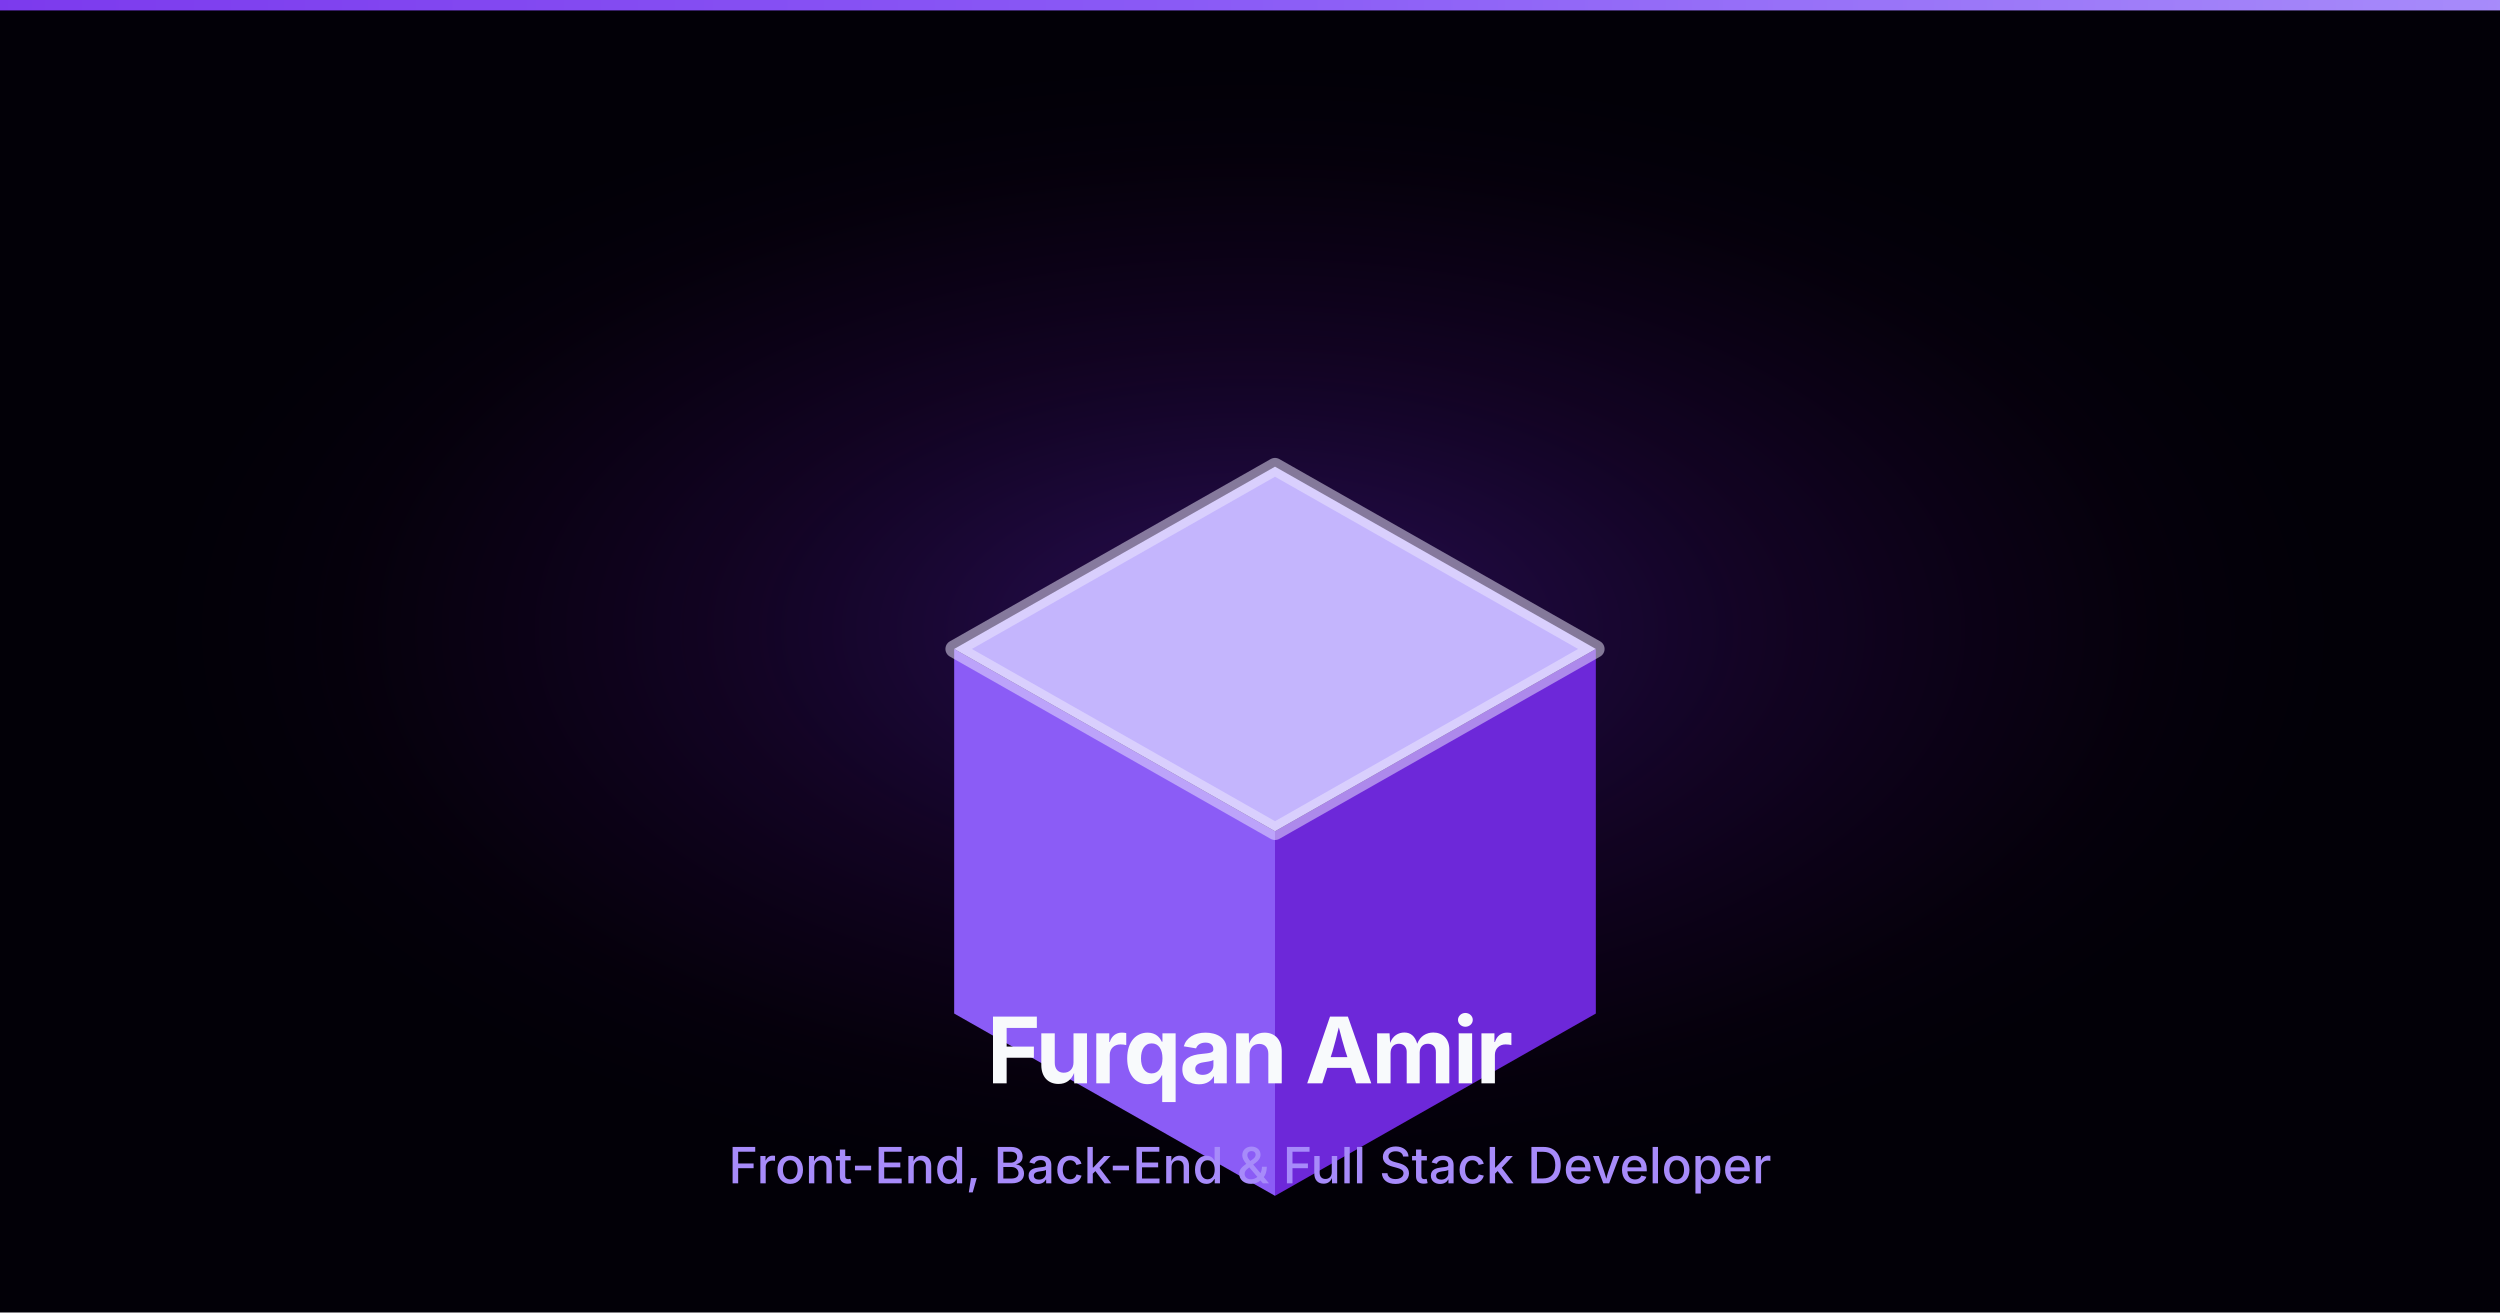
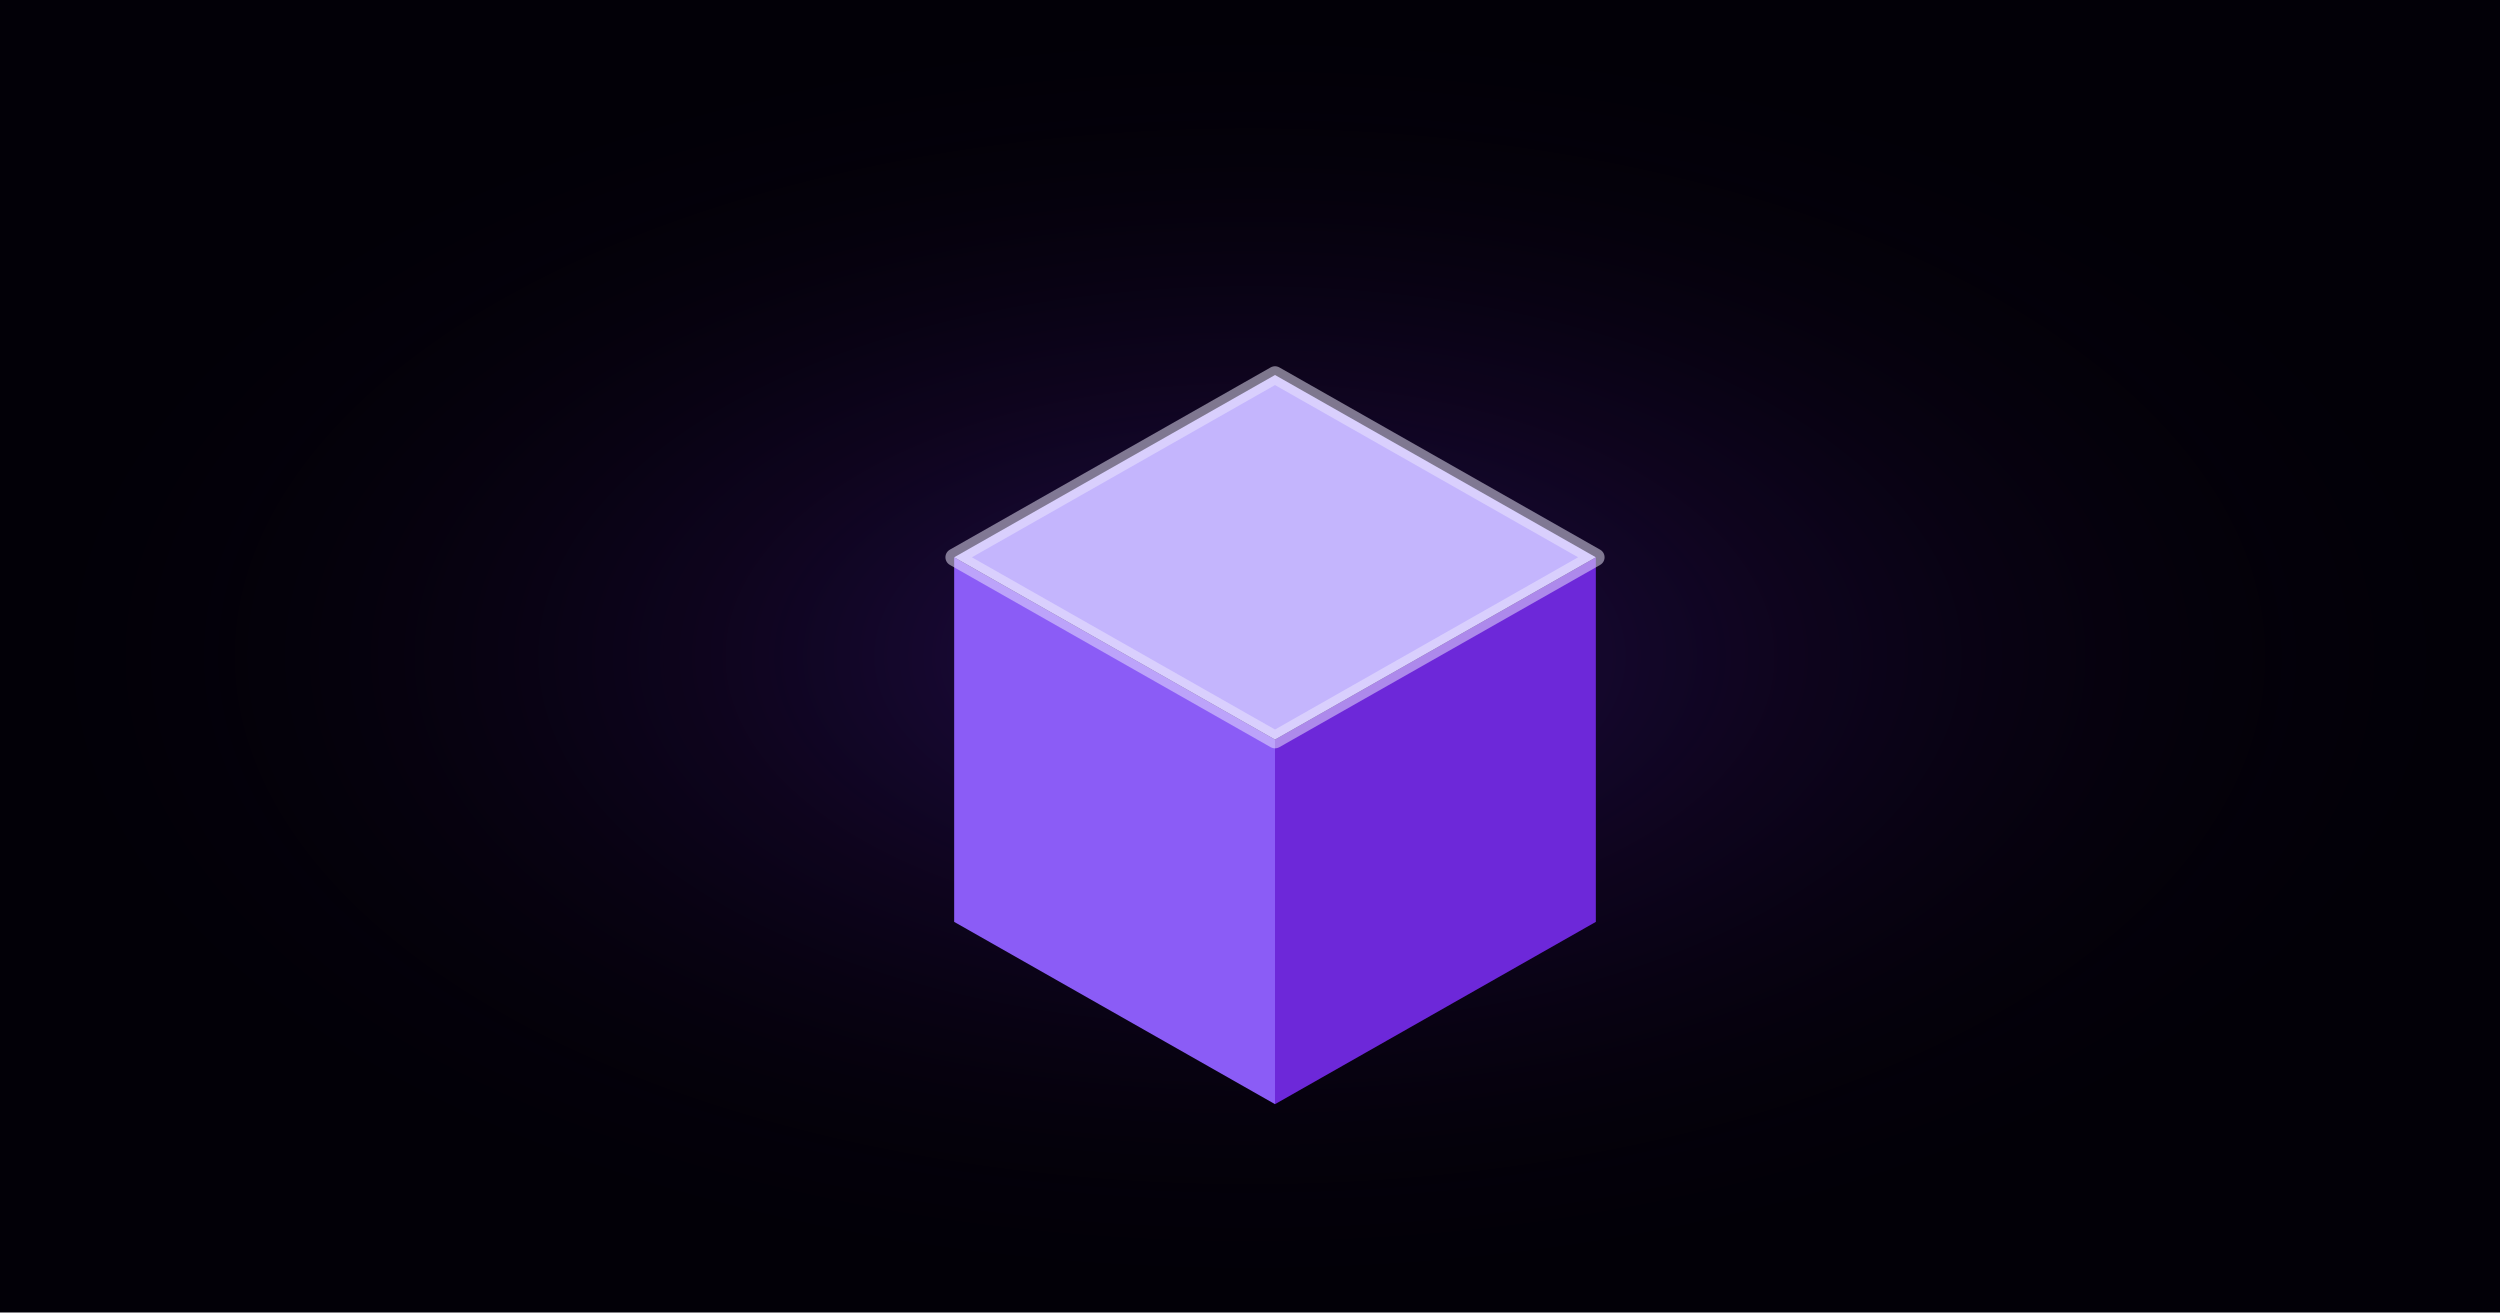
<svg xmlns="http://www.w3.org/2000/svg" width="1200" height="630" viewBox="0 0 1200 630" fill="none">
  <defs>
-     <radialGradient id="glow" cx="50%" cy="48%" r="45%">
-       <stop offset="0%" stop-color="#5b21b6" stop-opacity="0.45" />
-       <stop offset="70%" stop-color="#3b0764" stop-opacity="0.12" />
+     <radialGradient id="glow" cx="50%" cy="50%" r="50%">
+       <stop offset="0%" stop-color="#5b21b6" stop-opacity="0.4" />
      <stop offset="100%" stop-color="#020007" stop-opacity="0" />
    </radialGradient>
-     <linearGradient id="accent" x1="0" y1="0" x2="1" y2="0">
-       <stop offset="0%" stop-color="#7c3aed" />
-       <stop offset="50%" stop-color="#8b5cf6" />
-       <stop offset="100%" stop-color="#a78bfa" />
-     </linearGradient>
  </defs>
  <rect width="1200" height="630" fill="#020007" />
  <rect width="1200" height="630" fill="url(#glow)" />
-   <rect x="0" y="0" width="1200" height="5" fill="url(#accent)" />
-   <g transform="translate(388, 175) scale(14)">
+   <g transform="translate(388, 131) scale(14)">
    <path d="M16 3.5 27 9.75 16 16 5 9.75Z" fill="#c4b5fd" />
    <path d="M5 9.75 16 16v12.5L5 22.25Z" fill="#8b5cf6" />
    <path d="M27 9.75 16 16v12.5l11-6.25Z" fill="#6d28d9" />
    <path d="M16 3.5 27 9.75 16 16 5 9.75Z" stroke="#ede9fe" stroke-width="0.6" stroke-linejoin="round" opacity="0.5" />
  </g>
-   <text x="600" y="520" text-anchor="middle" font-family="Plus Jakarta Sans, Inter, Arial, sans-serif" font-size="44" font-weight="700" fill="#f8fafc" letter-spacing="-1">Furqan Amir</text>
-   <text x="600" y="568" text-anchor="middle" font-family="Inter, Arial, sans-serif" font-size="24" font-weight="500" fill="#a78bfa">Front-End, Back-End &amp; Full Stack Developer</text>
</svg>
